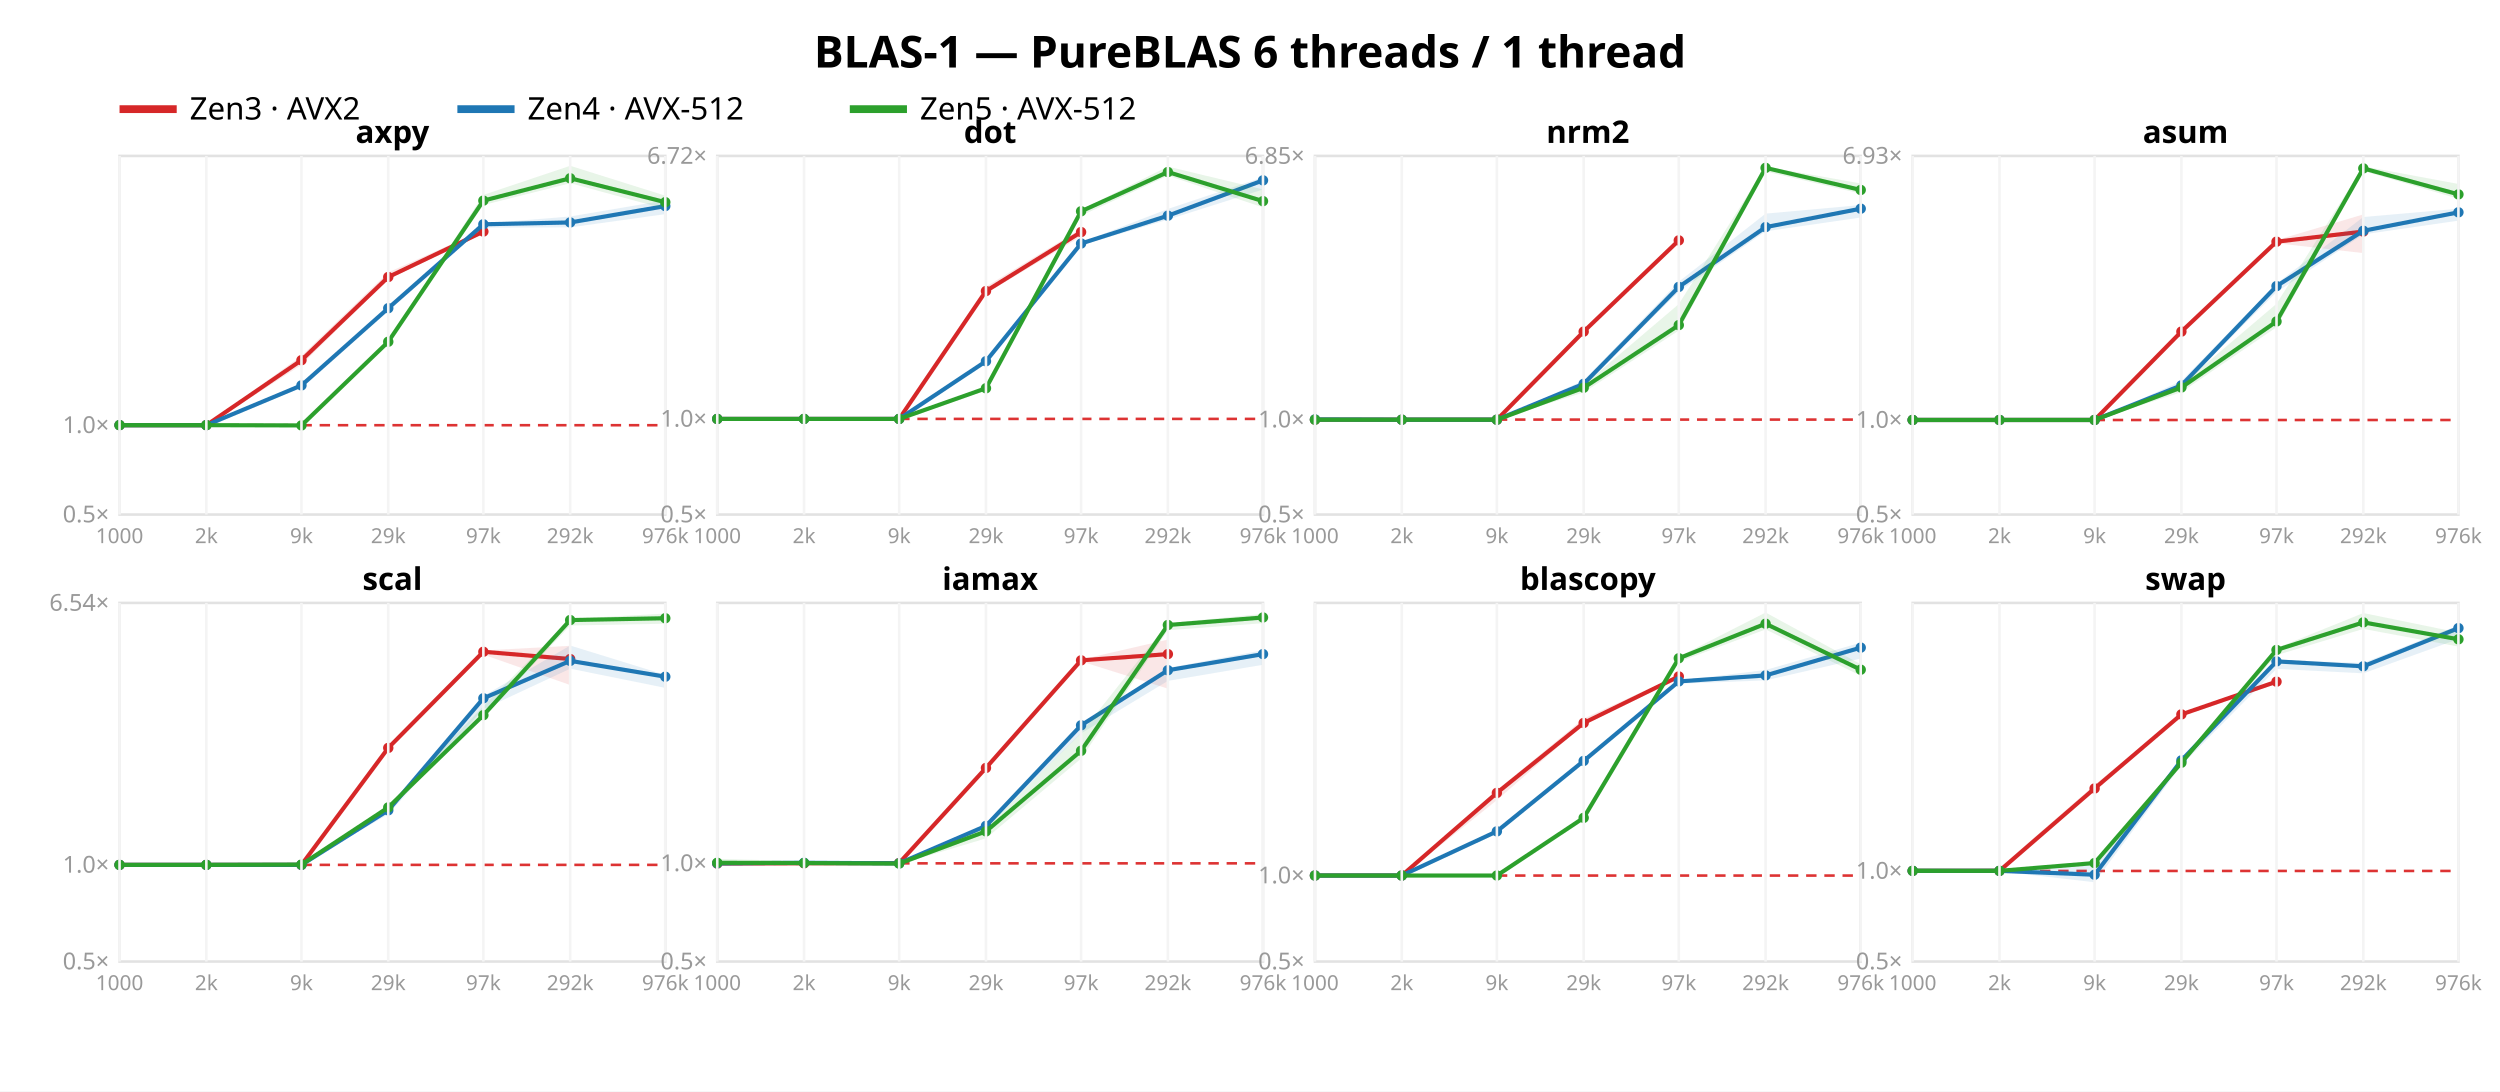
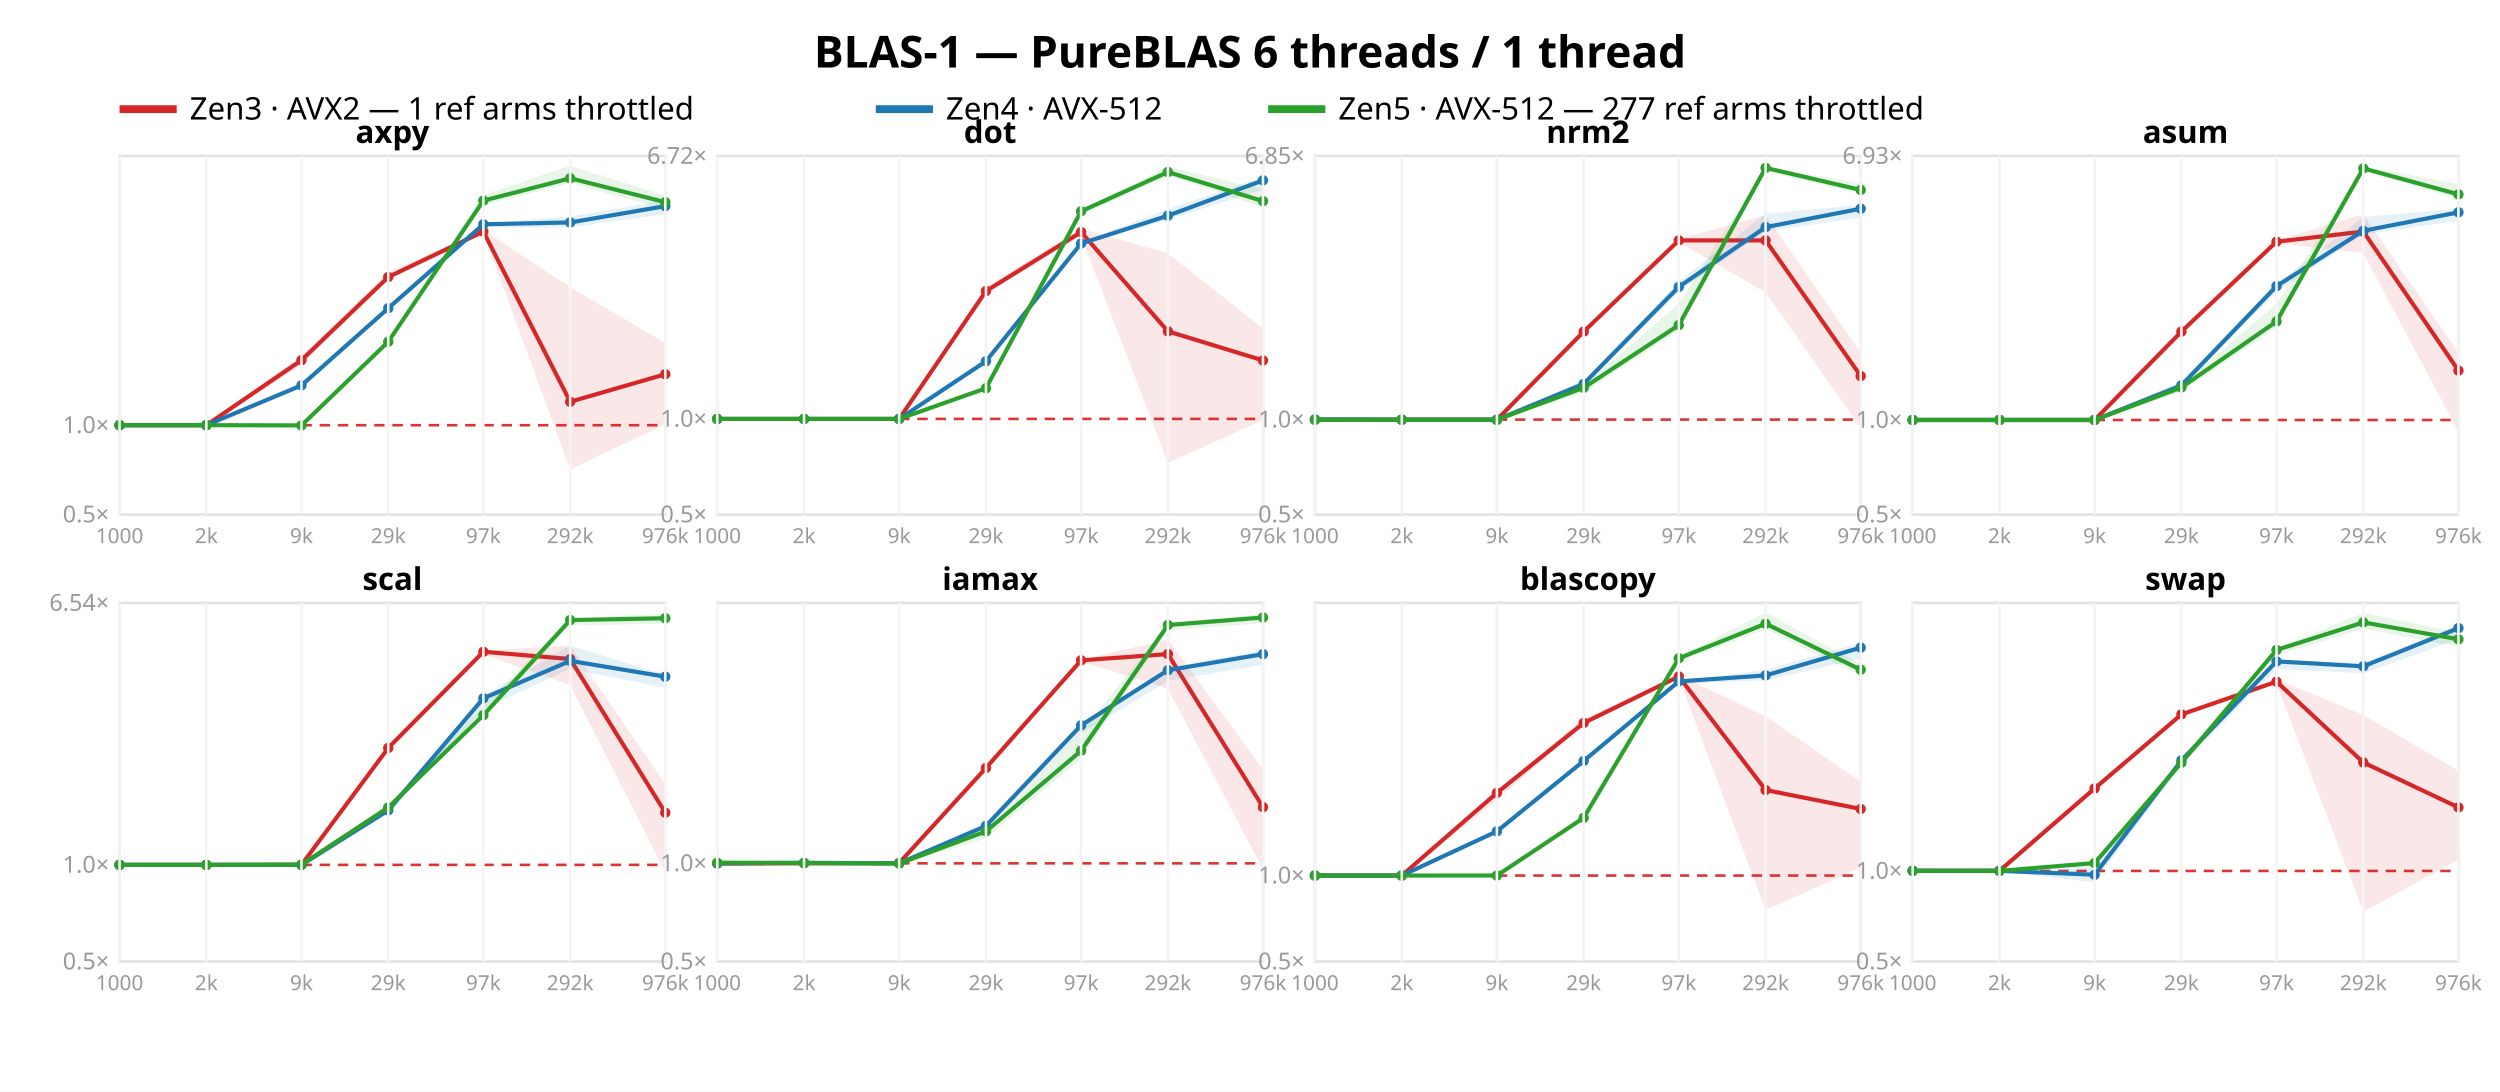
<svg xmlns="http://www.w3.org/2000/svg" width="962" height="420" font-family="sans-serif">
  <rect width="962" height="420" fill="white" />
  <text x="481.0" y="26" text-anchor="middle" font-size="17" font-weight="bold">BLAS-1 — PureBLAS 6 threads / 1 thread</text>
  <line x1="46" y1="42" x2="68" y2="42" stroke="#d62728" stroke-width="3" />
-   <text x="73" y="46" font-size="12">Zen3 · AVX2</text>
-   <line x1="176" y1="42" x2="198" y2="42" stroke="#1f77b4" stroke-width="3" />
-   <text x="203" y="46" font-size="12">Zen4 · AVX-512</text>
-   <line x1="327" y1="42" x2="349" y2="42" stroke="#2ca02c" stroke-width="3" />
-   <text x="354" y="46" font-size="12">Zen5 · AVX-512</text>
+   <text x="73" y="46" font-size="12">Zen3 · AVX2 — 1 ref arms throttled</text>
+   <line x1="337" y1="42" x2="359" y2="42" stroke="#1f77b4" stroke-width="3" />
+   <text x="364" y="46" font-size="12">Zen4 · AVX-512</text>
+   <line x1="488" y1="42" x2="510" y2="42" stroke="#2ca02c" stroke-width="3" />
+   <text x="515" y="46" font-size="12">Zen5 · AVX-512 — 277 ref arms throttled</text>
  <rect x="46" y="60" width="210" height="138" fill="none" stroke="#e2e2e2" />
  <line x1="46" y1="163.622" x2="256" y2="163.622" stroke="#d33" stroke-dasharray="4 3" />
  <text x="42" y="201.0" text-anchor="end" font-size="9" fill="#999">0.5×</text>
  <text x="42" y="166.622" text-anchor="end" font-size="9" fill="#999">1.0×</text>
-   <polygon points="46.0,163.6 79.4,163.4 116.0,136.9 149.4,104.8 186.0,88.5 186.0,89.7 149.4,107.3 116.0,140.4 79.4,164.0 46.0,163.6" fill="#d62728" opacity="0.11" />
-   <polyline points="46.0,163.6 79.4,163.6 116.0,138.6 149.4,106.6 186.0,89.1" fill="none" stroke="#d62728" stroke-width="1.6" />
+   <polygon points="46.0,163.6 79.4,163.4 116.0,136.9 149.4,104.8 186.0,88.5 219.4,110.5 256.0,132.0 256.0,163.2 219.4,180.7 186.0,89.7 149.4,107.3 116.0,140.4 79.4,164.0 46.0,163.6" fill="#d62728" opacity="0.11" />
+   <polyline points="46.0,163.6 79.4,163.6 116.0,138.6 149.4,106.6 186.0,89.1 219.4,154.6 256.0,144.0" fill="none" stroke="#d62728" stroke-width="1.6" />
  <circle cx="46.0" cy="163.6" r="2" fill="#d62728" />
  <circle cx="79.4" cy="163.6" r="2" fill="#d62728" />
  <circle cx="116.0" cy="138.6" r="2" fill="#d62728" />
  <circle cx="149.4" cy="106.6" r="2" fill="#d62728" />
  <circle cx="186.0" cy="89.1" r="2" fill="#d62728" />
+   <circle cx="219.4" cy="154.6" r="2" fill="#d62728" />
+   <circle cx="256.0" cy="144.0" r="2" fill="#d62728" />
  <polygon points="46.0,163.6 79.4,163.5 116.0,147.5 149.4,118.0 186.0,86.0 219.4,83.3 256.0,77.1 256.0,82.4 219.4,87.5 186.0,87.6 149.4,119.2 116.0,149.1 79.4,163.7 46.0,163.7" fill="#1f77b4" opacity="0.11" />
  <polyline points="46.0,163.6 79.4,163.6 116.0,148.3 149.4,118.6 186.0,86.3 219.4,85.6 256.0,79.3" fill="none" stroke="#1f77b4" stroke-width="1.6" />
  <circle cx="46.0" cy="163.6" r="2" fill="#1f77b4" />
  <circle cx="79.4" cy="163.6" r="2" fill="#1f77b4" />
  <circle cx="116.0" cy="148.3" r="2" fill="#1f77b4" />
  <circle cx="149.4" cy="118.6" r="2" fill="#1f77b4" />
  <circle cx="186.0" cy="86.3" r="2" fill="#1f77b4" />
  <circle cx="219.4" cy="85.6" r="2" fill="#1f77b4" />
  <circle cx="256.0" cy="79.3" r="2" fill="#1f77b4" />
  <polygon points="46.0,163.6 79.4,163.5 116.0,163.2 149.4,131.2 186.0,75.0 219.4,63.8 256.0,75.3 256.0,80.4 219.4,70.5 186.0,78.9 149.4,131.6 116.0,164.1 79.4,163.7 46.0,163.7" fill="#2ca02c" opacity="0.11" />
  <polyline points="46.0,163.6 79.4,163.6 116.0,163.7 149.4,131.5 186.0,77.2 219.4,68.6 256.0,77.8" fill="none" stroke="#2ca02c" stroke-width="1.6" />
  <circle cx="46.0" cy="163.6" r="2" fill="#2ca02c" />
  <circle cx="79.4" cy="163.6" r="2" fill="#2ca02c" />
  <circle cx="116.0" cy="163.7" r="2" fill="#2ca02c" />
  <circle cx="149.4" cy="131.5" r="2" fill="#2ca02c" />
  <circle cx="186.0" cy="77.2" r="2" fill="#2ca02c" />
  <circle cx="219.4" cy="68.6" r="2" fill="#2ca02c" />
  <circle cx="256.0" cy="77.8" r="2" fill="#2ca02c" />
  <text x="151.0" y="55" text-anchor="middle" font-size="12" font-weight="bold">axpy</text>
  <line x1="46.0" y1="60" x2="46.0" y2="198" stroke="#f4f4f4" />
  <text x="46.0" y="209" text-anchor="middle" font-size="8" fill="#999">1000</text>
  <line x1="79.4" y1="60" x2="79.4" y2="198" stroke="#f4f4f4" />
  <text x="79.4" y="209" text-anchor="middle" font-size="8" fill="#999">2k</text>
  <line x1="116.0" y1="60" x2="116.0" y2="198" stroke="#f4f4f4" />
  <text x="116.0" y="209" text-anchor="middle" font-size="8" fill="#999">9k</text>
  <line x1="149.4" y1="60" x2="149.4" y2="198" stroke="#f4f4f4" />
  <text x="149.4" y="209" text-anchor="middle" font-size="8" fill="#999">29k</text>
  <line x1="186.0" y1="60" x2="186.0" y2="198" stroke="#f4f4f4" />
  <text x="186.0" y="209" text-anchor="middle" font-size="8" fill="#999">97k</text>
  <line x1="219.4" y1="60" x2="219.4" y2="198" stroke="#f4f4f4" />
  <text x="219.4" y="209" text-anchor="middle" font-size="8" fill="#999">292k</text>
  <line x1="256.0" y1="60" x2="256.0" y2="198" stroke="#f4f4f4" />
  <text x="256.0" y="209" text-anchor="middle" font-size="8" fill="#999">976k</text>
  <rect x="276" y="60" width="210" height="138" fill="none" stroke="#e2e2e2" />
  <line x1="276" y1="161.191" x2="486" y2="161.191" stroke="#d33" stroke-dasharray="4 3" />
  <text x="272" y="201.0" text-anchor="end" font-size="9" fill="#999">0.5×</text>
  <text x="272" y="164.191" text-anchor="end" font-size="9" fill="#999">1.0×</text>
  <text x="272" y="63.024" text-anchor="end" font-size="9" fill="#999">6.72×</text>
-   <polygon points="276.0,161.1 309.4,161.1 346.0,161.2 379.4,110.3 416.0,88.0 416.0,91.0 379.4,112.9 346.0,161.2 309.4,161.2 276.0,161.2" fill="#d62728" opacity="0.11" />
-   <polyline points="276.0,161.2 309.4,161.2 346.0,161.2 379.4,112.0 416.0,89.3" fill="none" stroke="#d62728" stroke-width="1.6" />
+   <polygon points="276.0,161.1 309.4,161.1 346.0,161.2 379.4,110.3 416.0,88.0 449.4,97.5 486.0,126.4 486.0,161.6 449.4,178.1 416.0,91.0 379.4,112.9 346.0,161.2 309.4,161.2 276.0,161.2" fill="#d62728" opacity="0.11" />
+   <polyline points="276.0,161.2 309.4,161.2 346.0,161.2 379.4,112.0 416.0,89.3 449.4,127.5 486.0,138.7" fill="none" stroke="#d62728" stroke-width="1.6" />
  <circle cx="276.0" cy="161.2" r="2" fill="#d62728" />
  <circle cx="309.4" cy="161.2" r="2" fill="#d62728" />
  <circle cx="346.0" cy="161.2" r="2" fill="#d62728" />
  <circle cx="379.4" cy="112.0" r="2" fill="#d62728" />
  <circle cx="416.0" cy="89.3" r="2" fill="#d62728" />
+   <circle cx="449.4" cy="127.5" r="2" fill="#d62728" />
+   <circle cx="486.0" cy="138.7" r="2" fill="#d62728" />
  <polygon points="276.0,161.1 309.4,161.0 346.0,161.2 379.4,138.6 416.0,93.3 449.4,80.4 486.0,68.2 486.0,72.9 449.4,84.5 416.0,94.4 379.4,139.1 346.0,161.2 309.4,161.2 276.0,161.3" fill="#1f77b4" opacity="0.11" />
  <polyline points="276.0,161.2 309.4,161.2 346.0,161.2 379.4,139.0 416.0,93.7 449.4,83.0 486.0,69.4" fill="none" stroke="#1f77b4" stroke-width="1.6" />
  <circle cx="276.0" cy="161.2" r="2" fill="#1f77b4" />
  <circle cx="309.4" cy="161.2" r="2" fill="#1f77b4" />
  <circle cx="346.0" cy="161.2" r="2" fill="#1f77b4" />
  <circle cx="379.4" cy="139.0" r="2" fill="#1f77b4" />
  <circle cx="416.0" cy="93.7" r="2" fill="#1f77b4" />
  <circle cx="449.4" cy="83.0" r="2" fill="#1f77b4" />
  <circle cx="486.0" cy="69.4" r="2" fill="#1f77b4" />
  <polygon points="276.0,161.2 309.4,161.1 346.0,160.9 379.4,149.0 416.0,80.7 449.4,64.1 486.0,72.9 486.0,79.8 449.4,67.6 416.0,83.0 379.4,149.9 346.0,161.6 309.4,161.2 276.0,161.2" fill="#2ca02c" opacity="0.11" />
  <polyline points="276.0,161.2 309.4,161.2 346.0,161.2 379.4,149.4 416.0,81.3 449.4,66.2 486.0,77.4" fill="none" stroke="#2ca02c" stroke-width="1.6" />
  <circle cx="276.0" cy="161.2" r="2" fill="#2ca02c" />
  <circle cx="309.4" cy="161.2" r="2" fill="#2ca02c" />
  <circle cx="346.0" cy="161.2" r="2" fill="#2ca02c" />
  <circle cx="379.4" cy="149.4" r="2" fill="#2ca02c" />
  <circle cx="416.0" cy="81.3" r="2" fill="#2ca02c" />
  <circle cx="449.4" cy="66.2" r="2" fill="#2ca02c" />
  <circle cx="486.0" cy="77.4" r="2" fill="#2ca02c" />
  <text x="381.0" y="55" text-anchor="middle" font-size="12" font-weight="bold">dot</text>
  <line x1="276.0" y1="60" x2="276.0" y2="198" stroke="#f4f4f4" />
  <text x="276.0" y="209" text-anchor="middle" font-size="8" fill="#999">1000</text>
  <line x1="309.4" y1="60" x2="309.4" y2="198" stroke="#f4f4f4" />
  <text x="309.4" y="209" text-anchor="middle" font-size="8" fill="#999">2k</text>
  <line x1="346.0" y1="60" x2="346.0" y2="198" stroke="#f4f4f4" />
  <text x="346.0" y="209" text-anchor="middle" font-size="8" fill="#999">9k</text>
  <line x1="379.4" y1="60" x2="379.4" y2="198" stroke="#f4f4f4" />
  <text x="379.4" y="209" text-anchor="middle" font-size="8" fill="#999">29k</text>
  <line x1="416.0" y1="60" x2="416.0" y2="198" stroke="#f4f4f4" />
  <text x="416.0" y="209" text-anchor="middle" font-size="8" fill="#999">97k</text>
  <line x1="449.4" y1="60" x2="449.4" y2="198" stroke="#f4f4f4" />
  <text x="449.4" y="209" text-anchor="middle" font-size="8" fill="#999">292k</text>
  <line x1="486.0" y1="60" x2="486.0" y2="198" stroke="#f4f4f4" />
  <text x="486.0" y="209" text-anchor="middle" font-size="8" fill="#999">976k</text>
  <rect x="506" y="60" width="210" height="138" fill="none" stroke="#e2e2e2" />
  <line x1="506" y1="161.461" x2="716" y2="161.461" stroke="#d33" stroke-dasharray="4 3" />
  <text x="502" y="201.0" text-anchor="end" font-size="9" fill="#999">0.5×</text>
  <text x="502" y="164.461" text-anchor="end" font-size="9" fill="#999">1.0×</text>
  <text x="502" y="63.023" text-anchor="end" font-size="9" fill="#999">6.85×</text>
-   <polygon points="506.0,161.4 539.4,161.5 576.0,161.4 609.4,126.9 646.0,92.0 646.0,93.2 609.4,128.1 576.0,161.5 539.4,161.5 506.0,161.5" fill="#d62728" opacity="0.11" />
-   <polyline points="506.0,161.5 539.4,161.5 576.0,161.5 609.4,127.6 646.0,92.5" fill="none" stroke="#d62728" stroke-width="1.6" />
+   <polygon points="506.0,161.4 539.4,161.5 576.0,161.4 609.4,126.9 646.0,92.0 679.4,82.8 716.0,135.8 716.0,164.7 679.4,112.5 646.0,93.2 609.4,128.1 576.0,161.5 539.4,161.5 506.0,161.5" fill="#d62728" opacity="0.11" />
+   <polyline points="506.0,161.5 539.4,161.5 576.0,161.5 609.4,127.6 646.0,92.5 679.4,92.5 716.0,144.7" fill="none" stroke="#d62728" stroke-width="1.6" />
  <circle cx="506.0" cy="161.5" r="2" fill="#d62728" />
  <circle cx="539.4" cy="161.5" r="2" fill="#d62728" />
  <circle cx="576.0" cy="161.5" r="2" fill="#d62728" />
  <circle cx="609.4" cy="127.6" r="2" fill="#d62728" />
  <circle cx="646.0" cy="92.5" r="2" fill="#d62728" />
+   <circle cx="679.4" cy="92.5" r="2" fill="#d62728" />
+   <circle cx="716.0" cy="144.7" r="2" fill="#d62728" />
  <polygon points="506.0,161.3 539.4,161.4 576.0,161.4 609.4,146.4 646.0,108.4 679.4,82.2 716.0,78.9 716.0,83.7 679.4,89.0 646.0,112.2 609.4,148.4 576.0,161.5 539.4,161.5 506.0,161.6" fill="#1f77b4" opacity="0.11" />
  <polyline points="506.0,161.4 539.4,161.5 576.0,161.5 609.4,147.7 646.0,110.4 679.4,87.4 716.0,80.3" fill="none" stroke="#1f77b4" stroke-width="1.6" />
  <circle cx="506.0" cy="161.4" r="2" fill="#1f77b4" />
  <circle cx="539.4" cy="161.5" r="2" fill="#1f77b4" />
  <circle cx="576.0" cy="161.5" r="2" fill="#1f77b4" />
  <circle cx="609.4" cy="147.7" r="2" fill="#1f77b4" />
  <circle cx="646.0" cy="110.4" r="2" fill="#1f77b4" />
  <circle cx="679.4" cy="87.4" r="2" fill="#1f77b4" />
  <circle cx="716.0" cy="80.3" r="2" fill="#1f77b4" />
  <polygon points="506.0,161.3 539.4,161.4 576.0,161.4 609.4,148.1 646.0,117.0 679.4,64.1 716.0,70.6 716.0,74.5 679.4,66.0 646.0,127.2 609.4,151.0 576.0,161.5 539.4,161.5 506.0,161.5" fill="#2ca02c" opacity="0.11" />
  <polyline points="506.0,161.5 539.4,161.5 576.0,161.5 609.4,149.2 646.0,125.1 679.4,64.6 716.0,73.1" fill="none" stroke="#2ca02c" stroke-width="1.6" />
  <circle cx="506.0" cy="161.5" r="2" fill="#2ca02c" />
  <circle cx="539.4" cy="161.5" r="2" fill="#2ca02c" />
  <circle cx="576.0" cy="161.5" r="2" fill="#2ca02c" />
  <circle cx="609.4" cy="149.2" r="2" fill="#2ca02c" />
  <circle cx="646.0" cy="125.1" r="2" fill="#2ca02c" />
  <circle cx="679.4" cy="64.6" r="2" fill="#2ca02c" />
  <circle cx="716.0" cy="73.1" r="2" fill="#2ca02c" />
  <text x="611.0" y="55" text-anchor="middle" font-size="12" font-weight="bold">nrm2</text>
  <line x1="506.0" y1="60" x2="506.0" y2="198" stroke="#f4f4f4" />
  <text x="506.0" y="209" text-anchor="middle" font-size="8" fill="#999">1000</text>
  <line x1="539.4" y1="60" x2="539.4" y2="198" stroke="#f4f4f4" />
  <text x="539.4" y="209" text-anchor="middle" font-size="8" fill="#999">2k</text>
  <line x1="576.0" y1="60" x2="576.0" y2="198" stroke="#f4f4f4" />
  <text x="576.0" y="209" text-anchor="middle" font-size="8" fill="#999">9k</text>
  <line x1="609.4" y1="60" x2="609.4" y2="198" stroke="#f4f4f4" />
  <text x="609.4" y="209" text-anchor="middle" font-size="8" fill="#999">29k</text>
  <line x1="646.0" y1="60" x2="646.0" y2="198" stroke="#f4f4f4" />
  <text x="646.0" y="209" text-anchor="middle" font-size="8" fill="#999">97k</text>
  <line x1="679.4" y1="60" x2="679.4" y2="198" stroke="#f4f4f4" />
  <text x="679.4" y="209" text-anchor="middle" font-size="8" fill="#999">292k</text>
  <line x1="716.0" y1="60" x2="716.0" y2="198" stroke="#f4f4f4" />
  <text x="716.0" y="209" text-anchor="middle" font-size="8" fill="#999">976k</text>
  <rect x="736" y="60" width="210" height="138" fill="none" stroke="#e2e2e2" />
  <line x1="736" y1="161.616" x2="946" y2="161.616" stroke="#d33" stroke-dasharray="4 3" />
  <text x="732" y="201.0" text-anchor="end" font-size="9" fill="#999">0.5×</text>
  <text x="732" y="164.616" text-anchor="end" font-size="9" fill="#999">1.0×</text>
  <text x="732" y="63.001" text-anchor="end" font-size="9" fill="#999">6.93×</text>
-   <polygon points="736.0,161.5 769.4,161.6 806.0,161.6 839.4,127.2 876.0,92.4 909.4,82.5 909.4,97.4 876.0,93.6 839.4,128.0 806.0,161.7 769.4,161.7 736.0,161.7" fill="#d62728" opacity="0.11" />
-   <polyline points="736.0,161.6 769.4,161.6 806.0,161.6 839.4,127.6 876.0,93.0 909.4,89.1" fill="none" stroke="#d62728" stroke-width="1.6" />
+   <polygon points="736.0,161.5 769.4,161.6 806.0,161.6 839.4,127.2 876.0,92.4 909.4,82.5 946.0,135.8 946.0,166.1 909.4,97.4 876.0,93.6 839.4,128.0 806.0,161.7 769.4,161.7 736.0,161.7" fill="#d62728" opacity="0.11" />
+   <polyline points="736.0,161.6 769.4,161.6 806.0,161.6 839.4,127.6 876.0,93.0 909.4,89.1 946.0,142.6" fill="none" stroke="#d62728" stroke-width="1.6" />
  <circle cx="736.0" cy="161.6" r="2" fill="#d62728" />
  <circle cx="769.4" cy="161.6" r="2" fill="#d62728" />
  <circle cx="806.0" cy="161.6" r="2" fill="#d62728" />
  <circle cx="839.4" cy="127.6" r="2" fill="#d62728" />
  <circle cx="876.0" cy="93.0" r="2" fill="#d62728" />
  <circle cx="909.4" cy="89.1" r="2" fill="#d62728" />
+   <circle cx="946.0" cy="142.6" r="2" fill="#d62728" />
  <polygon points="736.0,161.4 769.4,161.6 806.0,161.6 839.4,146.6 876.0,109.1 909.4,83.5 946.0,80.3 946.0,84.9 909.4,90.2 876.0,112.4 839.4,148.9 806.0,161.7 769.4,161.7 736.0,161.7" fill="#1f77b4" opacity="0.11" />
  <polyline points="736.0,161.6 769.4,161.6 806.0,161.6 839.4,148.3 876.0,110.1 909.4,88.8 946.0,81.7" fill="none" stroke="#1f77b4" stroke-width="1.6" />
  <circle cx="736.0" cy="161.6" r="2" fill="#1f77b4" />
  <circle cx="769.4" cy="161.6" r="2" fill="#1f77b4" />
  <circle cx="806.0" cy="161.6" r="2" fill="#1f77b4" />
  <circle cx="839.4" cy="148.3" r="2" fill="#1f77b4" />
  <circle cx="876.0" cy="110.1" r="2" fill="#1f77b4" />
  <circle cx="909.4" cy="88.8" r="2" fill="#1f77b4" />
  <circle cx="946.0" cy="81.7" r="2" fill="#1f77b4" />
  <polygon points="736.0,161.5 769.4,161.6 806.0,161.5 839.4,148.0 876.0,116.9 909.4,64.0 946.0,70.8 946.0,76.5 909.4,65.8 876.0,125.9 839.4,150.9 806.0,161.7 769.4,161.7 736.0,161.8" fill="#2ca02c" opacity="0.11" />
  <polyline points="736.0,161.6 769.4,161.6 806.0,161.6 839.4,149.1 876.0,123.7 909.4,64.8 946.0,74.8" fill="none" stroke="#2ca02c" stroke-width="1.6" />
  <circle cx="736.0" cy="161.6" r="2" fill="#2ca02c" />
  <circle cx="769.4" cy="161.6" r="2" fill="#2ca02c" />
  <circle cx="806.0" cy="161.6" r="2" fill="#2ca02c" />
  <circle cx="839.4" cy="149.1" r="2" fill="#2ca02c" />
  <circle cx="876.0" cy="123.7" r="2" fill="#2ca02c" />
  <circle cx="909.4" cy="64.8" r="2" fill="#2ca02c" />
  <circle cx="946.0" cy="74.8" r="2" fill="#2ca02c" />
  <text x="841.0" y="55" text-anchor="middle" font-size="12" font-weight="bold">asum</text>
  <line x1="736.0" y1="60" x2="736.0" y2="198" stroke="#f4f4f4" />
  <text x="736.0" y="209" text-anchor="middle" font-size="8" fill="#999">1000</text>
  <line x1="769.4" y1="60" x2="769.4" y2="198" stroke="#f4f4f4" />
  <text x="769.4" y="209" text-anchor="middle" font-size="8" fill="#999">2k</text>
  <line x1="806.0" y1="60" x2="806.0" y2="198" stroke="#f4f4f4" />
  <text x="806.0" y="209" text-anchor="middle" font-size="8" fill="#999">9k</text>
  <line x1="839.4" y1="60" x2="839.4" y2="198" stroke="#f4f4f4" />
  <text x="839.4" y="209" text-anchor="middle" font-size="8" fill="#999">29k</text>
  <line x1="876.0" y1="60" x2="876.0" y2="198" stroke="#f4f4f4" />
  <text x="876.0" y="209" text-anchor="middle" font-size="8" fill="#999">97k</text>
  <line x1="909.4" y1="60" x2="909.4" y2="198" stroke="#f4f4f4" />
  <text x="909.4" y="209" text-anchor="middle" font-size="8" fill="#999">292k</text>
  <line x1="946.0" y1="60" x2="946.0" y2="198" stroke="#f4f4f4" />
  <text x="946.0" y="209" text-anchor="middle" font-size="8" fill="#999">976k</text>
  <rect x="46" y="232" width="210" height="138" fill="none" stroke="#e2e2e2" />
  <line x1="46" y1="332.803" x2="256" y2="332.803" stroke="#d33" stroke-dasharray="4 3" />
  <text x="42" y="373.0" text-anchor="end" font-size="9" fill="#999">0.5×</text>
  <text x="42" y="335.803" text-anchor="end" font-size="9" fill="#999">1.0×</text>
  <text x="42" y="235.024" text-anchor="end" font-size="9" fill="#999">6.54×</text>
-   <polygon points="46.0,332.8 79.4,332.8 116.0,332.8 149.4,287.4 186.0,250.3 219.4,248.5 219.4,263.6 186.0,251.9 149.4,288.5 116.0,332.8 79.4,332.8 46.0,332.8" fill="#d62728" opacity="0.11" />
-   <polyline points="46.0,332.8 79.4,332.8 116.0,332.8 149.4,287.8 186.0,250.8 219.4,253.6" fill="none" stroke="#d62728" stroke-width="1.6" />
+   <polygon points="46.0,332.8 79.4,332.8 116.0,332.8 149.4,287.4 186.0,250.3 219.4,248.5 256.0,301.7 256.0,335.6 219.4,263.6 186.0,251.9 149.4,288.5 116.0,332.8 79.4,332.8 46.0,332.8" fill="#d62728" opacity="0.11" />
+   <polyline points="46.0,332.8 79.4,332.8 116.0,332.8 149.4,287.8 186.0,250.8 219.4,253.6 256.0,312.7" fill="none" stroke="#d62728" stroke-width="1.6" />
  <circle cx="46.0" cy="332.8" r="2" fill="#d62728" />
  <circle cx="79.4" cy="332.8" r="2" fill="#d62728" />
  <circle cx="116.0" cy="332.8" r="2" fill="#d62728" />
  <circle cx="149.4" cy="287.8" r="2" fill="#d62728" />
  <circle cx="186.0" cy="250.8" r="2" fill="#d62728" />
  <circle cx="219.4" cy="253.6" r="2" fill="#d62728" />
+   <circle cx="256.0" cy="312.7" r="2" fill="#d62728" />
  <polygon points="46.0,332.7 79.4,332.7 116.0,332.7 149.4,311.2 186.0,267.8 219.4,248.4 256.0,259.7 256.0,264.7 219.4,257.3 186.0,272.9 149.4,313.3 116.0,332.9 79.4,332.9 46.0,332.9" fill="#1f77b4" opacity="0.11" />
  <polyline points="46.0,332.8 79.4,332.8 116.0,332.8 149.4,311.8 186.0,268.7 219.4,254.3 256.0,260.4" fill="none" stroke="#1f77b4" stroke-width="1.6" />
  <circle cx="46.0" cy="332.8" r="2" fill="#1f77b4" />
  <circle cx="79.4" cy="332.8" r="2" fill="#1f77b4" />
  <circle cx="116.0" cy="332.8" r="2" fill="#1f77b4" />
  <circle cx="149.4" cy="311.8" r="2" fill="#1f77b4" />
  <circle cx="186.0" cy="268.7" r="2" fill="#1f77b4" />
  <circle cx="219.4" cy="254.3" r="2" fill="#1f77b4" />
  <circle cx="256.0" cy="260.4" r="2" fill="#1f77b4" />
  <polygon points="46.0,332.7 79.4,332.5 116.0,332.4 149.4,309.8 186.0,271.8 219.4,238.1 256.0,236.1 256.0,240.0 219.4,240.7 186.0,276.0 149.4,311.6 116.0,333.0 79.4,333.3 46.0,332.9" fill="#2ca02c" opacity="0.11" />
  <polyline points="46.0,332.8 79.4,332.8 116.0,332.7 149.4,310.7 186.0,275.2 219.4,238.6 256.0,237.9" fill="none" stroke="#2ca02c" stroke-width="1.6" />
  <circle cx="46.0" cy="332.8" r="2" fill="#2ca02c" />
  <circle cx="79.4" cy="332.8" r="2" fill="#2ca02c" />
  <circle cx="116.0" cy="332.7" r="2" fill="#2ca02c" />
  <circle cx="149.4" cy="310.7" r="2" fill="#2ca02c" />
  <circle cx="186.0" cy="275.2" r="2" fill="#2ca02c" />
  <circle cx="219.4" cy="238.6" r="2" fill="#2ca02c" />
  <circle cx="256.0" cy="237.9" r="2" fill="#2ca02c" />
  <text x="151.0" y="227" text-anchor="middle" font-size="12" font-weight="bold">scal</text>
  <line x1="46.0" y1="232" x2="46.0" y2="370" stroke="#f4f4f4" />
  <text x="46.0" y="381" text-anchor="middle" font-size="8" fill="#999">1000</text>
  <line x1="79.4" y1="232" x2="79.4" y2="370" stroke="#f4f4f4" />
  <text x="79.4" y="381" text-anchor="middle" font-size="8" fill="#999">2k</text>
  <line x1="116.0" y1="232" x2="116.0" y2="370" stroke="#f4f4f4" />
  <text x="116.0" y="381" text-anchor="middle" font-size="8" fill="#999">9k</text>
  <line x1="149.4" y1="232" x2="149.4" y2="370" stroke="#f4f4f4" />
  <text x="149.4" y="381" text-anchor="middle" font-size="8" fill="#999">29k</text>
  <line x1="186.0" y1="232" x2="186.0" y2="370" stroke="#f4f4f4" />
  <text x="186.0" y="381" text-anchor="middle" font-size="8" fill="#999">97k</text>
  <line x1="219.4" y1="232" x2="219.4" y2="370" stroke="#f4f4f4" />
  <text x="219.4" y="381" text-anchor="middle" font-size="8" fill="#999">292k</text>
  <line x1="256.0" y1="232" x2="256.0" y2="370" stroke="#f4f4f4" />
  <text x="256.0" y="381" text-anchor="middle" font-size="8" fill="#999">976k</text>
  <rect x="276" y="232" width="210" height="138" fill="none" stroke="#e2e2e2" />
  <line x1="276" y1="332.214" x2="486" y2="332.214" stroke="#d33" stroke-dasharray="4 3" />
  <text x="272" y="373.0" text-anchor="end" font-size="9" fill="#999">0.5×</text>
  <text x="272" y="335.214" text-anchor="end" font-size="9" fill="#999">1.0×</text>
-   <polygon points="276.0,331.6 309.4,331.8 346.0,331.9 379.4,294.8 416.0,253.8 449.4,246.1 449.4,265.0 416.0,254.5 379.4,295.9 346.0,332.5 309.4,332.7 276.0,332.8" fill="#d62728" opacity="0.11" />
-   <polyline points="276.0,332.3 309.4,332.2 346.0,332.1 379.4,295.5 416.0,254.1 449.4,251.7" fill="none" stroke="#d62728" stroke-width="1.6" />
+   <polygon points="276.0,331.6 309.4,331.8 346.0,331.9 379.4,294.8 416.0,253.8 449.4,246.1 486.0,296.1 486.0,334.5 449.4,265.0 416.0,254.5 379.4,295.9 346.0,332.5 309.4,332.7 276.0,332.8" fill="#d62728" opacity="0.11" />
+   <polyline points="276.0,332.3 309.4,332.2 346.0,332.1 379.4,295.5 416.0,254.1 449.4,251.7 486.0,310.6" fill="none" stroke="#d62728" stroke-width="1.6" />
  <circle cx="276.0" cy="332.3" r="2" fill="#d62728" />
  <circle cx="309.4" cy="332.2" r="2" fill="#d62728" />
  <circle cx="346.0" cy="332.1" r="2" fill="#d62728" />
  <circle cx="379.4" cy="295.5" r="2" fill="#d62728" />
  <circle cx="416.0" cy="254.1" r="2" fill="#d62728" />
  <circle cx="449.4" cy="251.7" r="2" fill="#d62728" />
+   <circle cx="486.0" cy="310.6" r="2" fill="#d62728" />
  <polygon points="276.0,331.3 309.4,331.5 346.0,332.0 379.4,316.9 416.0,278.6 449.4,257.0 486.0,250.2 486.0,255.8 449.4,262.0 416.0,282.2 379.4,318.3 346.0,332.4 309.4,332.4 276.0,333.3" fill="#1f77b4" opacity="0.11" />
  <polyline points="276.0,332.2 309.4,332.0 346.0,332.2 379.4,317.8 416.0,279.1 449.4,257.9 486.0,251.7" fill="none" stroke="#1f77b4" stroke-width="1.6" />
  <circle cx="276.0" cy="332.2" r="2" fill="#1f77b4" />
  <circle cx="309.4" cy="332.0" r="2" fill="#1f77b4" />
  <circle cx="346.0" cy="332.2" r="2" fill="#1f77b4" />
  <circle cx="379.4" cy="317.8" r="2" fill="#1f77b4" />
  <circle cx="416.0" cy="279.1" r="2" fill="#1f77b4" />
  <circle cx="449.4" cy="257.9" r="2" fill="#1f77b4" />
  <circle cx="486.0" cy="251.7" r="2" fill="#1f77b4" />
  <polygon points="276.0,330.5 309.4,331.4 346.0,332.1 379.4,318.6 416.0,282.0 449.4,239.8 486.0,236.2 486.0,239.8 449.4,242.5 416.0,291.9 379.4,322.6 346.0,332.6 309.4,332.8 276.0,333.1" fill="#2ca02c" opacity="0.11" />
  <polyline points="276.0,332.0 309.4,332.1 346.0,332.3 379.4,319.9 416.0,288.9 449.4,240.5 486.0,237.6" fill="none" stroke="#2ca02c" stroke-width="1.6" />
  <circle cx="276.0" cy="332.0" r="2" fill="#2ca02c" />
  <circle cx="309.4" cy="332.1" r="2" fill="#2ca02c" />
  <circle cx="346.0" cy="332.3" r="2" fill="#2ca02c" />
  <circle cx="379.4" cy="319.9" r="2" fill="#2ca02c" />
  <circle cx="416.0" cy="288.9" r="2" fill="#2ca02c" />
  <circle cx="449.4" cy="240.5" r="2" fill="#2ca02c" />
  <circle cx="486.0" cy="237.6" r="2" fill="#2ca02c" />
  <text x="381.0" y="227" text-anchor="middle" font-size="12" font-weight="bold">iamax</text>
  <line x1="276.0" y1="232" x2="276.0" y2="370" stroke="#f4f4f4" />
  <text x="276.0" y="381" text-anchor="middle" font-size="8" fill="#999">1000</text>
  <line x1="309.4" y1="232" x2="309.4" y2="370" stroke="#f4f4f4" />
  <text x="309.4" y="381" text-anchor="middle" font-size="8" fill="#999">2k</text>
  <line x1="346.0" y1="232" x2="346.0" y2="370" stroke="#f4f4f4" />
  <text x="346.0" y="381" text-anchor="middle" font-size="8" fill="#999">9k</text>
  <line x1="379.4" y1="232" x2="379.4" y2="370" stroke="#f4f4f4" />
  <text x="379.4" y="381" text-anchor="middle" font-size="8" fill="#999">29k</text>
  <line x1="416.0" y1="232" x2="416.0" y2="370" stroke="#f4f4f4" />
  <text x="416.0" y="381" text-anchor="middle" font-size="8" fill="#999">97k</text>
  <line x1="449.4" y1="232" x2="449.4" y2="370" stroke="#f4f4f4" />
  <text x="449.4" y="381" text-anchor="middle" font-size="8" fill="#999">292k</text>
  <line x1="486.0" y1="232" x2="486.0" y2="370" stroke="#f4f4f4" />
  <text x="486.0" y="381" text-anchor="middle" font-size="8" fill="#999">976k</text>
  <rect x="506" y="232" width="210" height="138" fill="none" stroke="#e2e2e2" />
  <line x1="506" y1="336.918" x2="716" y2="336.918" stroke="#d33" stroke-dasharray="4 3" />
  <text x="502" y="373.0" text-anchor="end" font-size="9" fill="#999">0.5×</text>
  <text x="502" y="339.918" text-anchor="end" font-size="9" fill="#999">1.0×</text>
-   <polygon points="506.0,336.9 539.4,336.7 576.0,304.1 609.4,276.5 646.0,259.8 646.0,260.7 609.4,278.7 576.0,307.9 539.4,337.2 506.0,336.9" fill="#d62728" opacity="0.11" />
-   <polyline points="506.0,336.9 539.4,336.9 576.0,305.1 609.4,278.2 646.0,260.3" fill="none" stroke="#d62728" stroke-width="1.6" />
+   <polygon points="506.0,336.9 539.4,336.7 576.0,304.1 609.4,276.5 646.0,259.8 679.4,275.6 716.0,300.8 716.0,333.8 679.4,350.2 646.0,260.7 609.4,278.7 576.0,307.9 539.4,337.2 506.0,336.9" fill="#d62728" opacity="0.11" />
+   <polyline points="506.0,336.9 539.4,336.9 576.0,305.1 609.4,278.2 646.0,260.3 679.4,304.0 716.0,311.3" fill="none" stroke="#d62728" stroke-width="1.6" />
  <circle cx="506.0" cy="336.9" r="2" fill="#d62728" />
  <circle cx="539.4" cy="336.9" r="2" fill="#d62728" />
  <circle cx="576.0" cy="305.1" r="2" fill="#d62728" />
  <circle cx="609.4" cy="278.2" r="2" fill="#d62728" />
  <circle cx="646.0" cy="260.3" r="2" fill="#d62728" />
+   <circle cx="679.4" cy="304.0" r="2" fill="#d62728" />
+   <circle cx="716.0" cy="311.3" r="2" fill="#d62728" />
  <polygon points="506.0,336.9 539.4,336.7 576.0,319.3 609.4,292.2 646.0,261.9 679.4,257.8 716.0,247.3 716.0,253.4 679.4,261.8 646.0,263.1 609.4,293.0 576.0,320.4 539.4,337.1 506.0,337.0" fill="#1f77b4" opacity="0.11" />
  <polyline points="506.0,336.9 539.4,336.9 576.0,319.9 609.4,292.8 646.0,262.2 679.4,259.9 716.0,249.2" fill="none" stroke="#1f77b4" stroke-width="1.6" />
  <circle cx="506.0" cy="336.9" r="2" fill="#1f77b4" />
  <circle cx="539.4" cy="336.9" r="2" fill="#1f77b4" />
  <circle cx="576.0" cy="319.9" r="2" fill="#1f77b4" />
  <circle cx="609.4" cy="292.8" r="2" fill="#1f77b4" />
  <circle cx="646.0" cy="262.2" r="2" fill="#1f77b4" />
  <circle cx="679.4" cy="259.9" r="2" fill="#1f77b4" />
  <circle cx="716.0" cy="249.2" r="2" fill="#1f77b4" />
  <polygon points="506.0,336.8 539.4,336.3 576.0,336.8 609.4,314.1 646.0,252.7 679.4,235.7 716.0,255.6 716.0,260.0 679.4,242.2 646.0,254.7 609.4,314.9 576.0,337.0 539.4,337.7 506.0,337.0" fill="#2ca02c" opacity="0.11" />
  <polyline points="506.0,336.9 539.4,336.9 576.0,336.9 609.4,314.7 646.0,253.3 679.4,240.0 716.0,257.7" fill="none" stroke="#2ca02c" stroke-width="1.6" />
  <circle cx="506.0" cy="336.9" r="2" fill="#2ca02c" />
  <circle cx="539.4" cy="336.9" r="2" fill="#2ca02c" />
  <circle cx="576.0" cy="336.9" r="2" fill="#2ca02c" />
  <circle cx="609.4" cy="314.7" r="2" fill="#2ca02c" />
  <circle cx="646.0" cy="253.3" r="2" fill="#2ca02c" />
  <circle cx="679.4" cy="240.0" r="2" fill="#2ca02c" />
  <circle cx="716.0" cy="257.7" r="2" fill="#2ca02c" />
  <text x="611.0" y="227" text-anchor="middle" font-size="12" font-weight="bold">blascopy</text>
  <line x1="506.0" y1="232" x2="506.0" y2="370" stroke="#f4f4f4" />
  <text x="506.0" y="381" text-anchor="middle" font-size="8" fill="#999">1000</text>
  <line x1="539.4" y1="232" x2="539.4" y2="370" stroke="#f4f4f4" />
  <text x="539.4" y="381" text-anchor="middle" font-size="8" fill="#999">2k</text>
  <line x1="576.0" y1="232" x2="576.0" y2="370" stroke="#f4f4f4" />
  <text x="576.0" y="381" text-anchor="middle" font-size="8" fill="#999">9k</text>
  <line x1="609.4" y1="232" x2="609.4" y2="370" stroke="#f4f4f4" />
  <text x="609.4" y="381" text-anchor="middle" font-size="8" fill="#999">29k</text>
  <line x1="646.0" y1="232" x2="646.0" y2="370" stroke="#f4f4f4" />
  <text x="646.0" y="381" text-anchor="middle" font-size="8" fill="#999">97k</text>
  <line x1="679.4" y1="232" x2="679.4" y2="370" stroke="#f4f4f4" />
  <text x="679.4" y="381" text-anchor="middle" font-size="8" fill="#999">292k</text>
  <line x1="716.0" y1="232" x2="716.0" y2="370" stroke="#f4f4f4" />
  <text x="716.0" y="381" text-anchor="middle" font-size="8" fill="#999">976k</text>
  <rect x="736" y="232" width="210" height="138" fill="none" stroke="#e2e2e2" />
  <line x1="736" y1="335.142" x2="946" y2="335.142" stroke="#d33" stroke-dasharray="4 3" />
  <text x="732" y="373.0" text-anchor="end" font-size="9" fill="#999">0.5×</text>
  <text x="732" y="338.142" text-anchor="end" font-size="9" fill="#999">1.0×</text>
-   <polygon points="736.0,335.1 769.4,334.0 806.0,302.0 839.4,274.7 876.0,261.5 876.0,263.0 839.4,275.1 806.0,304.0 769.4,335.9 736.0,335.1" fill="#d62728" opacity="0.11" />
-   <polyline points="736.0,335.1 769.4,335.1 806.0,303.4 839.4,274.9 876.0,262.3" fill="none" stroke="#d62728" stroke-width="1.6" />
+   <polygon points="736.0,335.1 769.4,334.0 806.0,302.0 839.4,274.7 876.0,261.5 909.4,275.1 946.0,296.6 946.0,330.8 909.4,350.8 876.0,263.0 839.4,275.1 806.0,304.0 769.4,335.9 736.0,335.1" fill="#d62728" opacity="0.11" />
+   <polyline points="736.0,335.1 769.4,335.1 806.0,303.4 839.4,274.9 876.0,262.3 909.4,293.4 946.0,310.7" fill="none" stroke="#d62728" stroke-width="1.6" />
  <circle cx="736.0" cy="335.1" r="2" fill="#d62728" />
  <circle cx="769.4" cy="335.1" r="2" fill="#d62728" />
  <circle cx="806.0" cy="303.4" r="2" fill="#d62728" />
  <circle cx="839.4" cy="274.9" r="2" fill="#d62728" />
  <circle cx="876.0" cy="262.3" r="2" fill="#d62728" />
+   <circle cx="909.4" cy="293.4" r="2" fill="#d62728" />
+   <circle cx="946.0" cy="310.7" r="2" fill="#d62728" />
  <polygon points="736.0,335.0 769.4,334.7 806.0,332.8 839.4,291.8 876.0,254.0 909.4,255.1 946.0,240.6 946.0,245.9 909.4,259.1 876.0,257.4 839.4,294.5 806.0,339.5 769.4,335.3 736.0,335.3" fill="#1f77b4" opacity="0.11" />
  <polyline points="736.0,335.1 769.4,335.1 806.0,336.6 839.4,292.6 876.0,254.5 909.4,256.4 946.0,241.7" fill="none" stroke="#1f77b4" stroke-width="1.6" />
  <circle cx="736.0" cy="335.1" r="2" fill="#1f77b4" />
  <circle cx="769.4" cy="335.1" r="2" fill="#1f77b4" />
  <circle cx="806.0" cy="336.6" r="2" fill="#1f77b4" />
  <circle cx="839.4" cy="292.6" r="2" fill="#1f77b4" />
  <circle cx="876.0" cy="254.5" r="2" fill="#1f77b4" />
  <circle cx="909.4" cy="256.4" r="2" fill="#1f77b4" />
  <circle cx="946.0" cy="241.7" r="2" fill="#1f77b4" />
  <polygon points="736.0,334.0 769.4,334.8 806.0,331.4 839.4,293.2 876.0,249.4 909.4,235.9 946.0,243.4 946.0,248.8 909.4,242.0 876.0,252.1 839.4,293.7 806.0,332.4 769.4,335.5 736.0,335.4" fill="#2ca02c" opacity="0.11" />
  <polyline points="736.0,335.1 769.4,335.1 806.0,332.1 839.4,293.5 876.0,250.1 909.4,239.5 946.0,246.0" fill="none" stroke="#2ca02c" stroke-width="1.6" />
  <circle cx="736.0" cy="335.1" r="2" fill="#2ca02c" />
  <circle cx="769.4" cy="335.1" r="2" fill="#2ca02c" />
  <circle cx="806.0" cy="332.1" r="2" fill="#2ca02c" />
  <circle cx="839.4" cy="293.5" r="2" fill="#2ca02c" />
  <circle cx="876.0" cy="250.1" r="2" fill="#2ca02c" />
  <circle cx="909.4" cy="239.5" r="2" fill="#2ca02c" />
  <circle cx="946.0" cy="246.0" r="2" fill="#2ca02c" />
  <text x="841.0" y="227" text-anchor="middle" font-size="12" font-weight="bold">swap</text>
  <line x1="736.0" y1="232" x2="736.0" y2="370" stroke="#f4f4f4" />
  <text x="736.0" y="381" text-anchor="middle" font-size="8" fill="#999">1000</text>
  <line x1="769.4" y1="232" x2="769.4" y2="370" stroke="#f4f4f4" />
  <text x="769.4" y="381" text-anchor="middle" font-size="8" fill="#999">2k</text>
  <line x1="806.0" y1="232" x2="806.0" y2="370" stroke="#f4f4f4" />
  <text x="806.0" y="381" text-anchor="middle" font-size="8" fill="#999">9k</text>
  <line x1="839.4" y1="232" x2="839.4" y2="370" stroke="#f4f4f4" />
  <text x="839.4" y="381" text-anchor="middle" font-size="8" fill="#999">29k</text>
  <line x1="876.0" y1="232" x2="876.0" y2="370" stroke="#f4f4f4" />
  <text x="876.0" y="381" text-anchor="middle" font-size="8" fill="#999">97k</text>
  <line x1="909.4" y1="232" x2="909.4" y2="370" stroke="#f4f4f4" />
  <text x="909.4" y="381" text-anchor="middle" font-size="8" fill="#999">292k</text>
  <line x1="946.0" y1="232" x2="946.0" y2="370" stroke="#f4f4f4" />
  <text x="946.0" y="381" text-anchor="middle" font-size="8" fill="#999">976k</text>
</svg>
